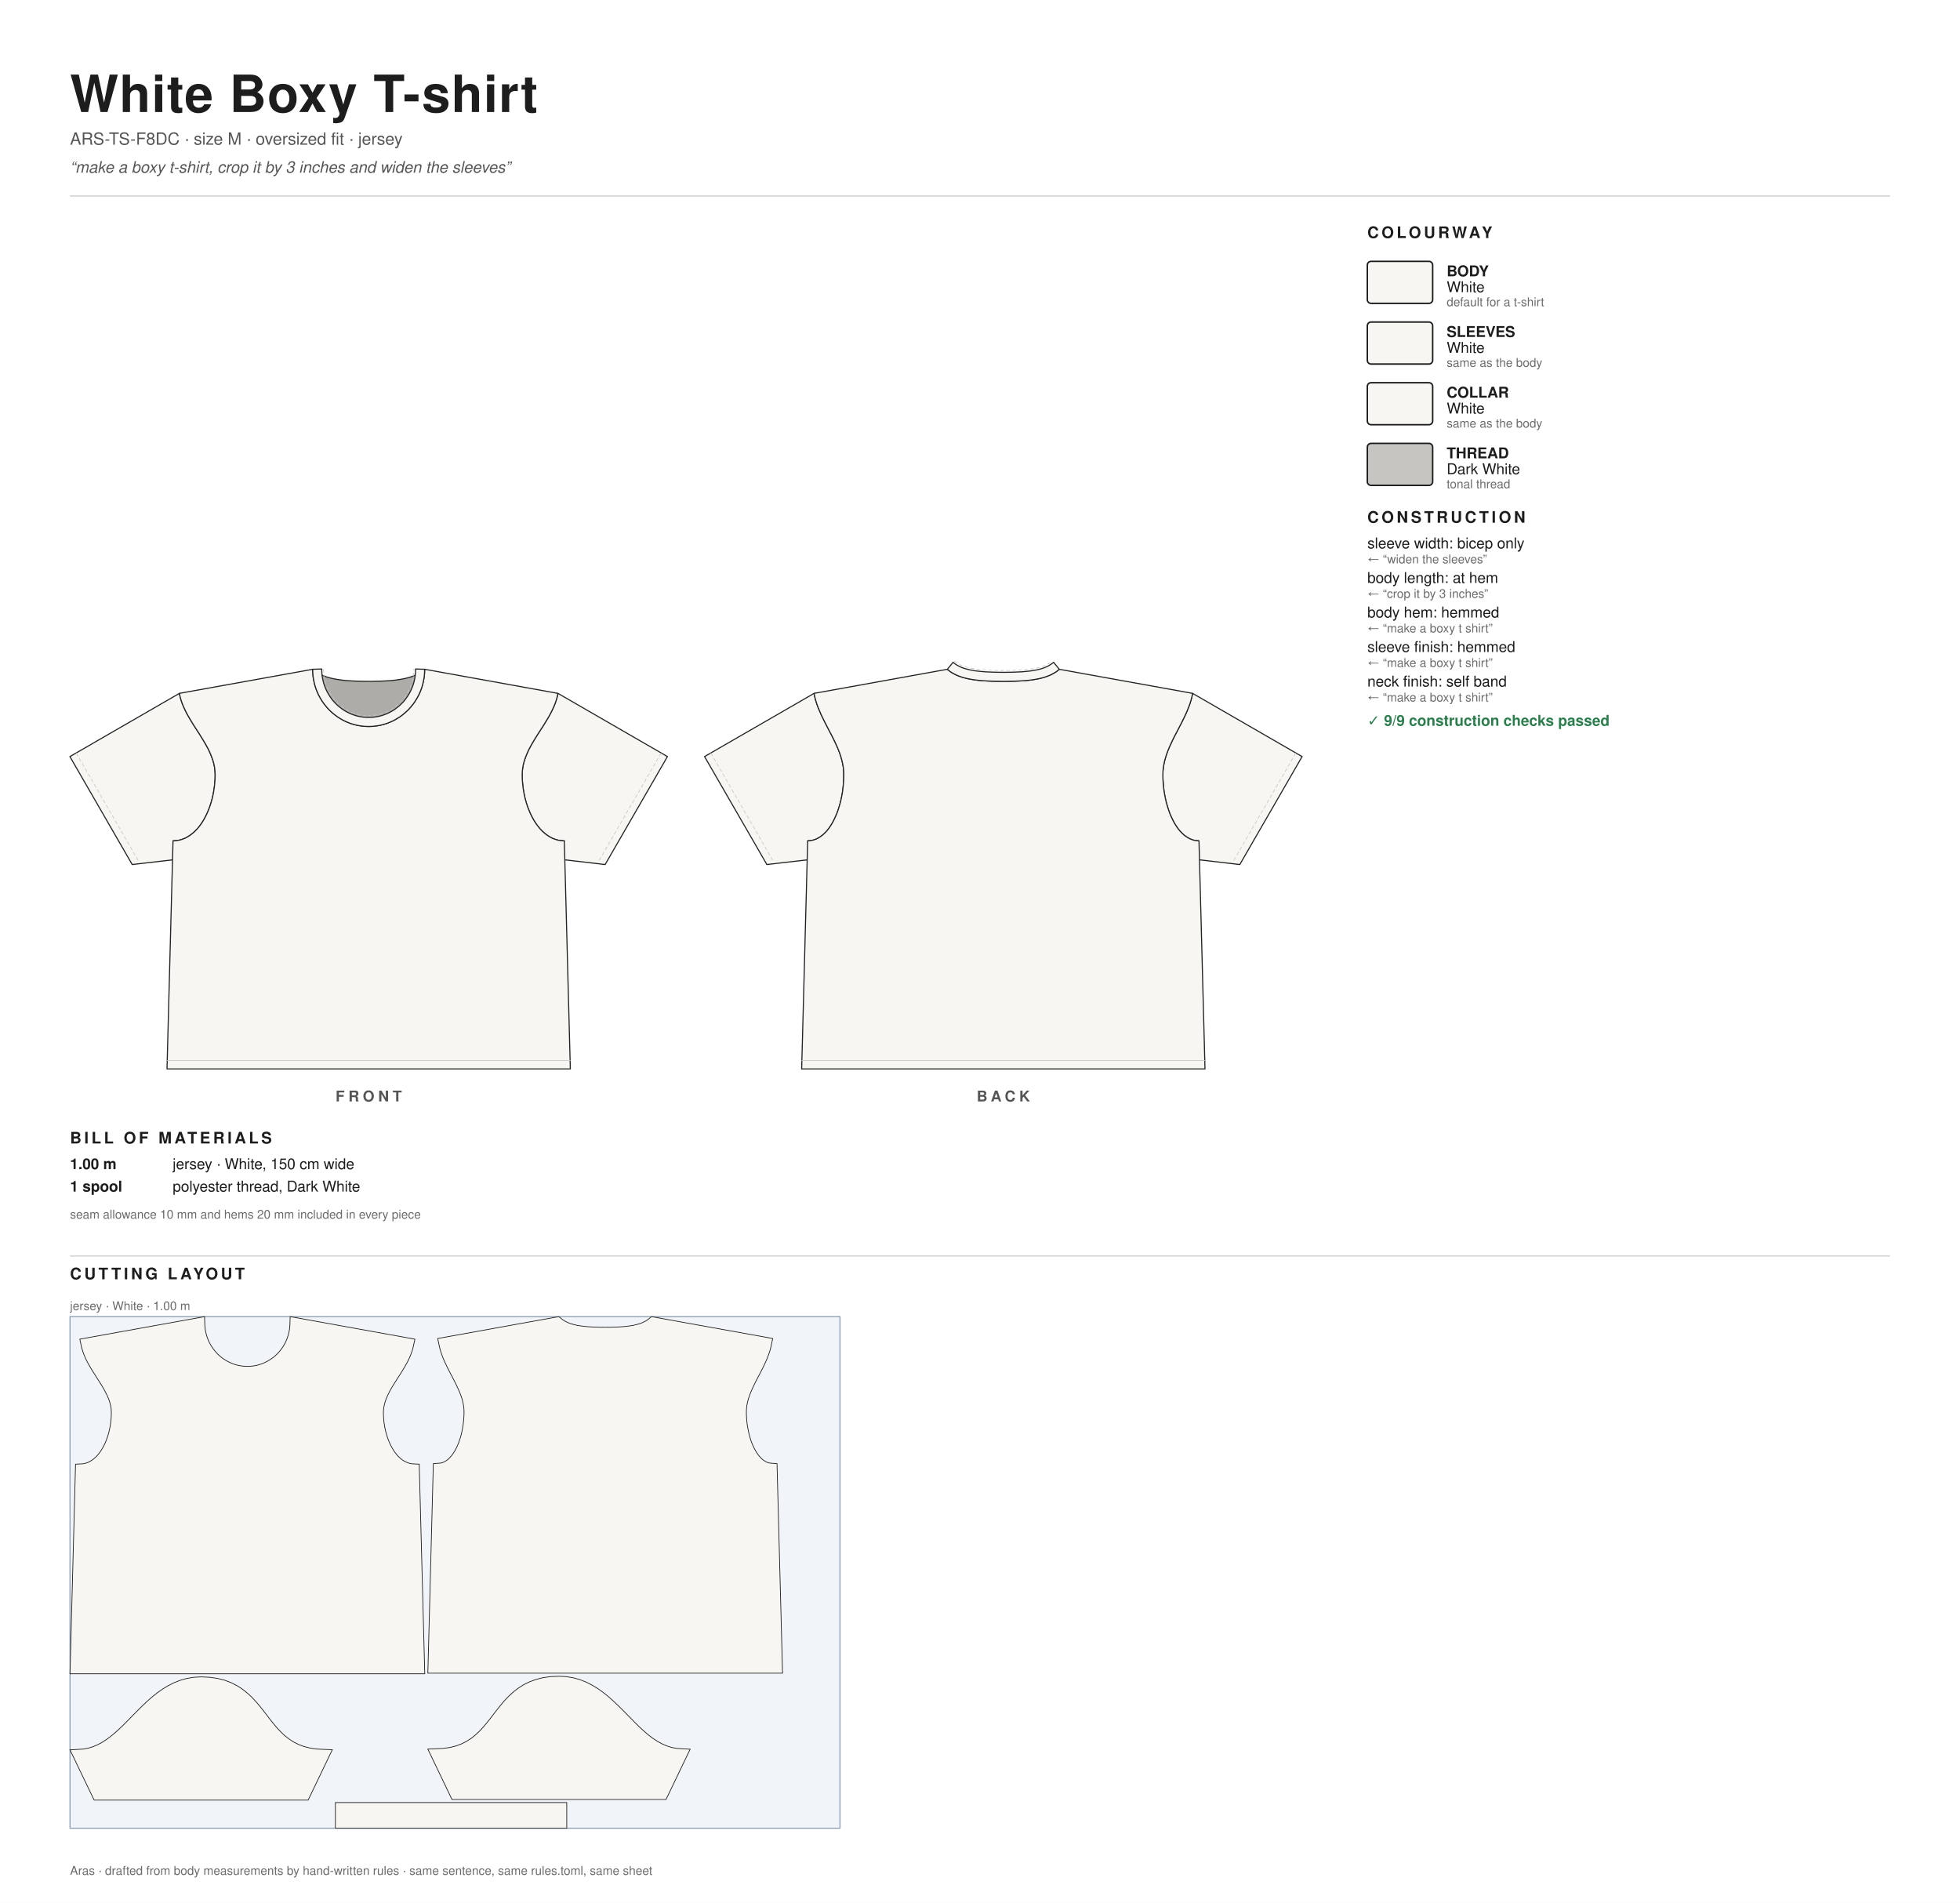
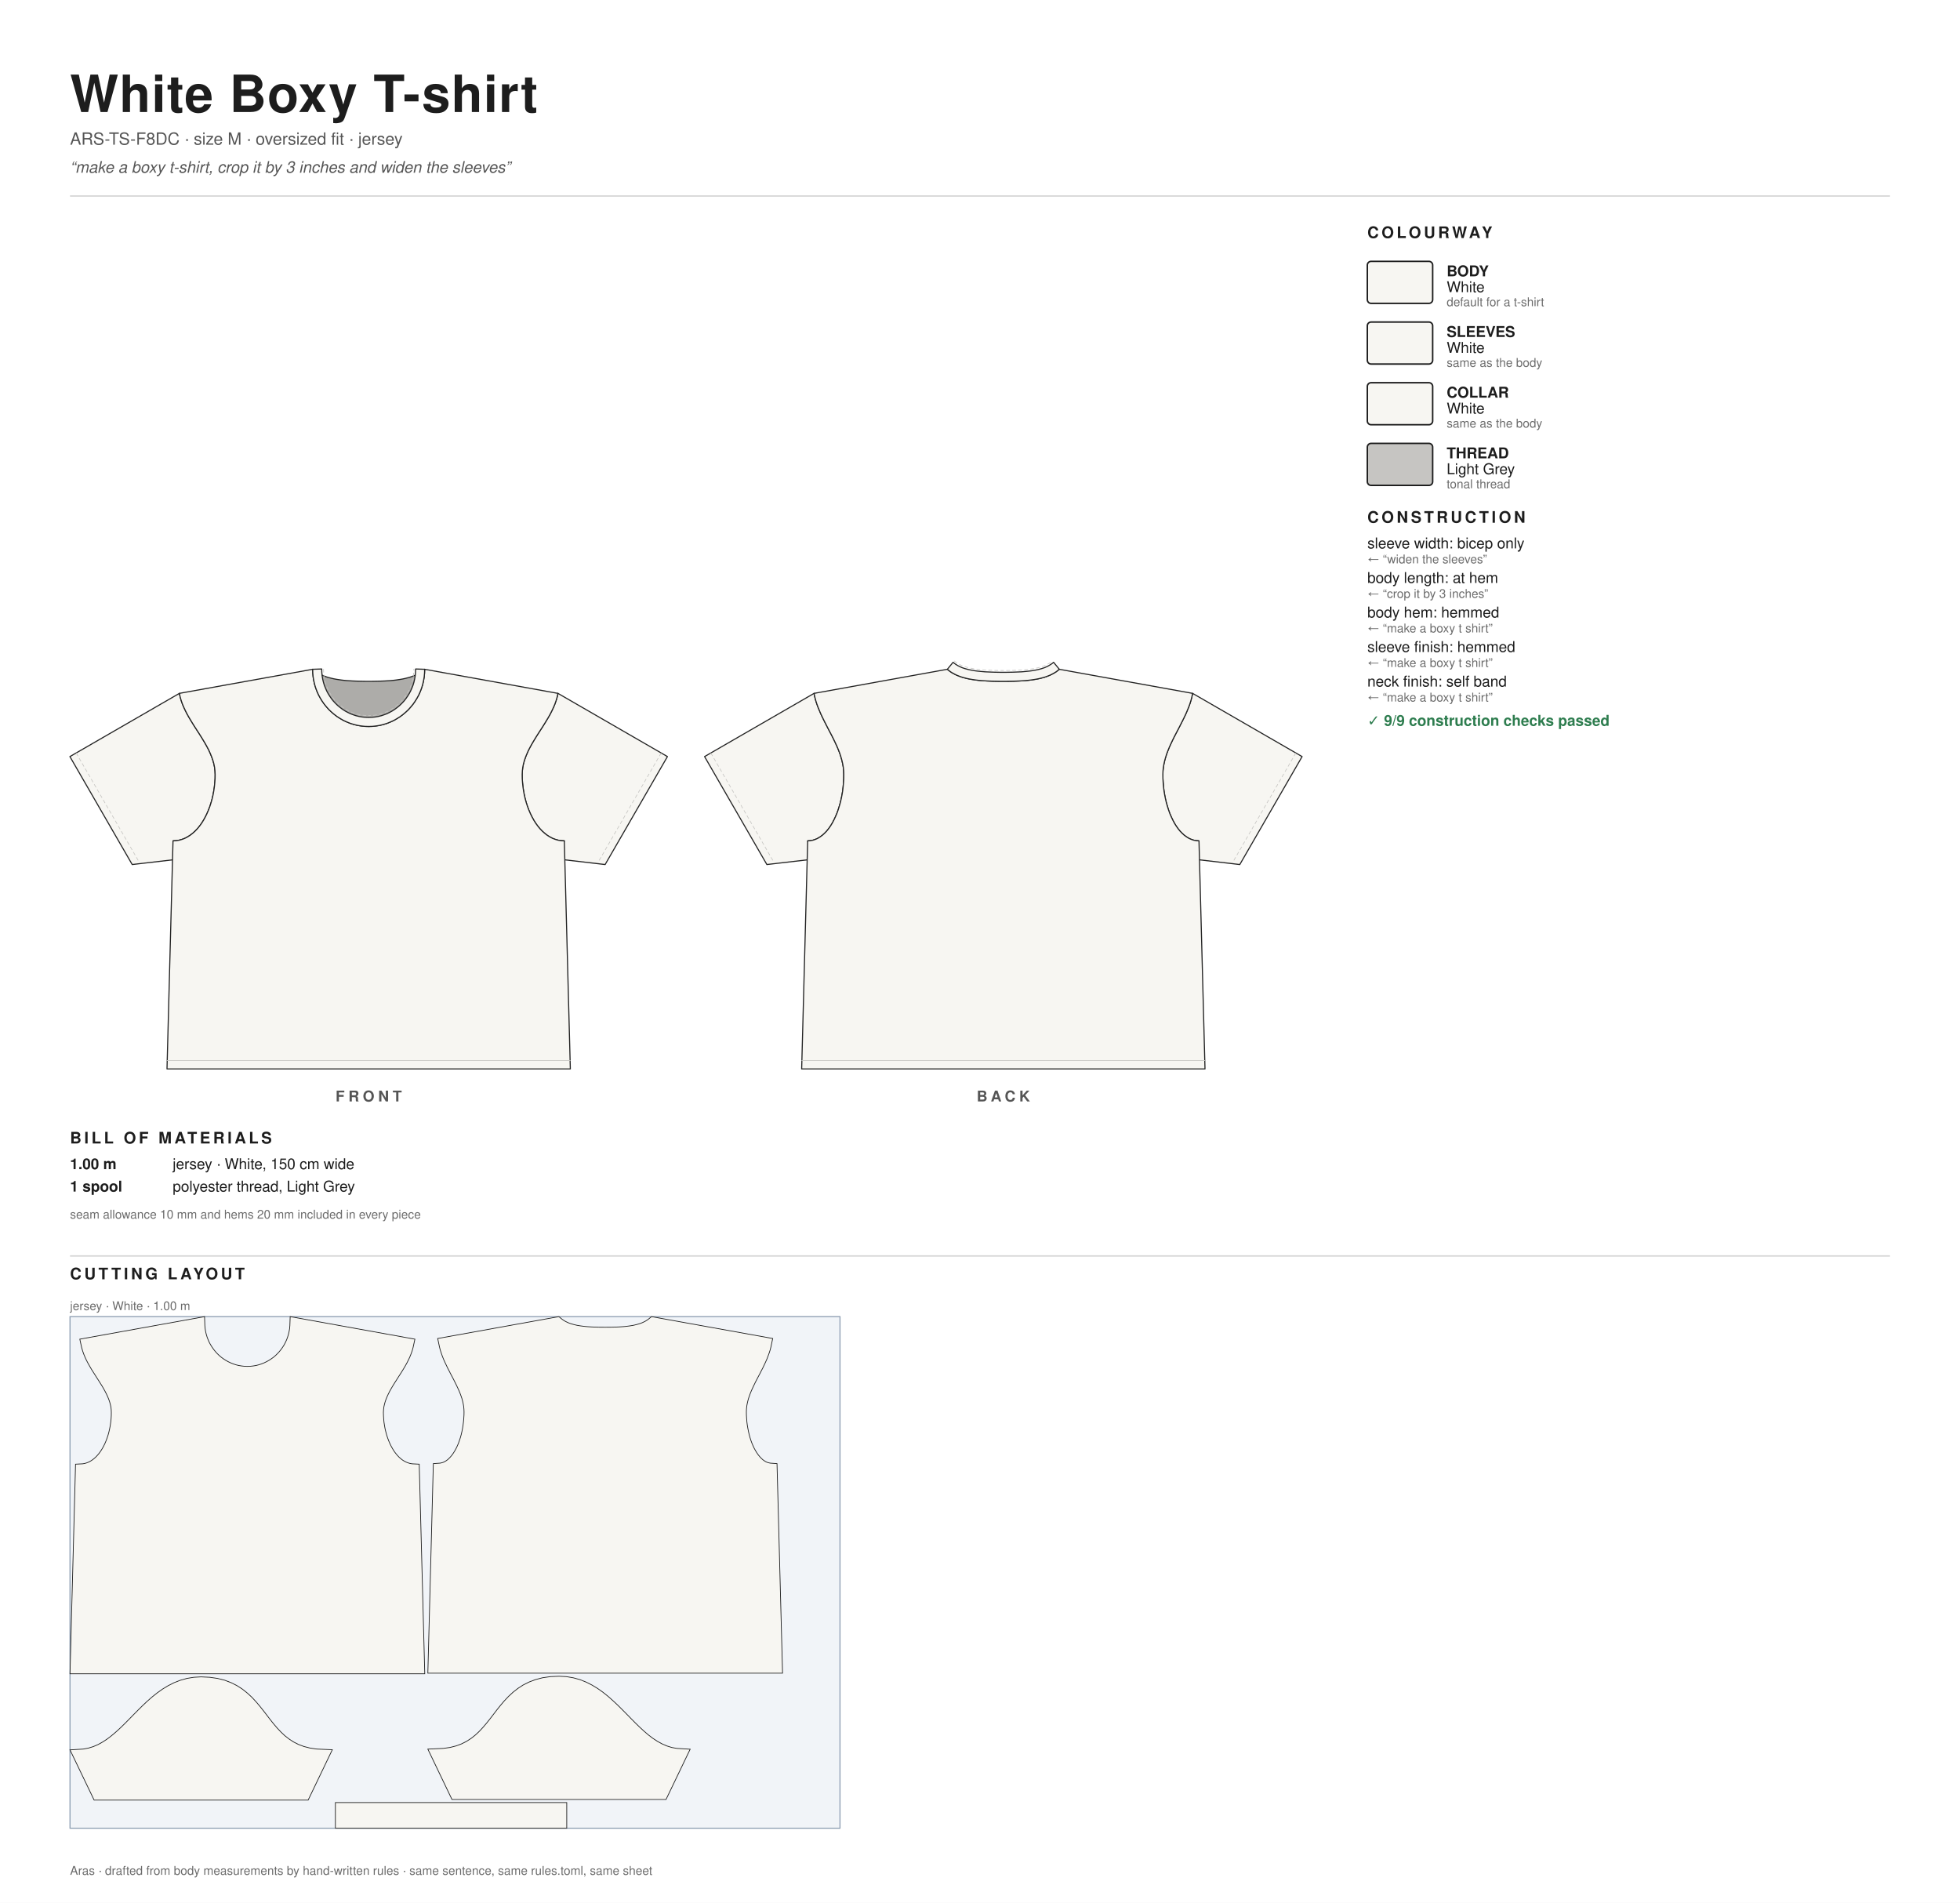
<svg xmlns="http://www.w3.org/2000/svg" width="420.0mm" height="407.7mm" viewBox="0 0 420.0 407.7">
  <style>
  text { font-family: Helvetica, Arial, sans-serif; fill: #1d1d1d; }
  .title { font-size: 11px; font-weight: bold; letter-spacing: 0.2px; }
  .sub { font-size: 3.6px; fill: #555; }
  .quote { font-size: 3.4px; fill: #555; font-style: italic; }
  .h { font-size: 3.4px; font-weight: bold; letter-spacing: 0.6px; fill: #1d1d1d; }
  .b { font-size: 3.2px; }
  .bb { font-size: 3.2px; font-weight: bold; }
  .s { font-size: 2.6px; fill: #6b6b6b; }
  .ok { font-size: 3.2px; fill: #2e7d4f; font-weight: bold; }
  .warn { font-size: 3.0px; fill: #a15c00; }
  .cap { font-size: 3.2px; font-weight: bold; text-anchor: middle; letter-spacing: 0.8px; fill: #555; }
  .rule { stroke: #d6d6d6; stroke-width: 0.3; }
  .sw { stroke: #1d1d1d; stroke-width: 0.8; }
  .fl { stroke: #232323; stroke-width: 1.8; stroke-linejoin: round; }
  .fs { fill: none; stroke-width: 1.1; stroke-dasharray: 6 4; }
  .rb { fill: none; stroke-width: 0.9; }
  .ds { fill: none; stroke-width: 6; stroke-linecap: round; }
  .fabric { fill: #f1f4f8; stroke: #8a9bb0; stroke-width: 2; }
  .rib { fill: #f6f1f8; }
  .cut { fill: #fffdf7; stroke: #1d1d1d; stroke-width: 1.4; }
  .stitch { display: none; }
  .mark, .dash, .centre, .fold, .grain, .label, .lbg { display: none; }
  .sheet .sub { display: none; }
</style>
  <defs>
</defs>
  <rect x="0" y="0" width="420.0" height="407.7" fill="#ffffff" />
  <text class="title" x="15.0" y="24.0">White Boxy T-shirt</text>
  <text class="sub" x="15.0" y="31.0">ARS-TS-F8DC   ·   size M   ·   oversized fit   ·   jersey</text>
  <text class="quote" x="15.0" y="37.0">“make a boxy t-shirt, crop it by 3 inches and widen the sleeves”</text>
  <path class="rule" d="M15.0 42.0 L405.0 42.0" />
  <g transform="translate(79.0 143.4) scale(0.129)">
    <path class="fl" fill="#adaca9" d="M-93.0 0.0 L-90.6 1.9 L-88.2 3.8 L-85.6 5.5 L-82.9 7.0 L-80.1 8.5 L-77.2 9.9 L-74.1 11.1 L-71.0 12.3 L-67.7 13.4 L-64.2 14.3 L-60.7 15.2 L-57.0 16.0 L-53.1 16.7 L-49.1 17.3 L-45.0 17.9 L-40.6 18.4 L-36.2 18.8 L-31.5 19.1 L-26.7 19.4 L-21.7 19.6 L-16.6 19.8 L-11.2 19.9 L-5.7 20.0 L0.0 20.0 L0.0 20.0 L5.7 20.0 L11.2 19.9 L16.6 19.8 L21.7 19.6 L26.7 19.4 L31.5 19.1 L36.2 18.8 L40.6 18.4 L45.0 17.9 L49.1 17.3 L53.1 16.7 L57.0 16.0 L60.7 15.2 L64.2 14.3 L67.7 13.4 L71.0 12.3 L74.1 11.1 L77.2 9.9 L80.1 8.5 L82.9 7.0 L85.6 5.5 L88.2 3.8 L90.6 1.9 L93.0 0.0 L93.0 0.0 L92.8 6.5 L92.2 12.9 L91.1 19.1 L89.7 25.3 L87.9 31.2 L85.7 37.0 L83.2 42.6 L80.3 47.9 L77.1 53.1 L73.6 58.1 L69.8 62.7 L65.8 67.2 L61.4 71.3 L56.8 75.2 L52.0 78.8 L46.9 82.0 L41.7 85.0 L36.2 87.5 L30.5 89.8 L24.7 91.6 L18.7 93.1 L12.6 94.1 L6.4 94.8 L0.0 95.0 L0.0 95.0 L-6.4 94.8 L-12.6 94.1 L-18.7 93.1 L-24.7 91.6 L-30.5 89.8 L-36.2 87.5 L-41.7 85.0 L-46.9 82.0 L-52.0 78.8 L-56.8 75.2 L-61.4 71.3 L-65.8 67.2 L-69.8 62.7 L-73.6 58.1 L-77.1 53.1 L-80.3 47.9 L-83.2 42.6 L-85.7 37.0 L-87.9 31.2 L-89.7 25.3 L-91.1 19.1 L-92.2 12.9 L-92.8 6.5 L-93.0 0.0 Z" />
    <path class="fl" fill="#f7f6f2" d="M314.4 40.0 L496.3 145.0 L392.8 324.3 L310.2 314.7 L325.0 285.0 L319.8 284.7 L314.8 283.9 L309.9 282.5 L305.2 280.7 L300.7 278.3 L296.3 275.5 L292.2 272.3 L288.2 268.7 L284.4 264.7 L280.8 260.3 L277.4 255.6 L274.2 250.5 L271.3 245.2 L268.6 239.7 L266.1 233.9 L263.8 227.8 L261.8 221.6 L260.0 215.2 L258.5 208.7 L257.3 202.1 L256.3 195.3 L255.6 188.5 L255.1 181.6 L255.0 174.8 L255.3 168.7 L256.0 162.7 L257.2 156.8 L258.8 151.1 L260.8 145.4 L263.1 139.8 L265.6 134.2 L268.5 128.7 L271.5 123.3 L274.7 117.9 L278.0 112.5 L281.4 107.1 L284.9 101.7 L288.4 96.3 L291.8 90.9 L295.1 85.5 L298.4 80.0 L301.5 74.5 L304.3 69.0 L307.0 63.3 L309.4 57.6 L311.4 51.9 L313.1 46.0 L314.4 40.0 Z" />
    <path class="fs" stroke="#c6c5c2" d="M485.9 139.0 L382.4 318.3" />
    <path class="fl" fill="#f7f6f2" d="M-314.4 40.0 L-496.3 145.0 L-392.8 324.3 L-310.2 314.7 L-325.0 285.0 L-319.8 284.7 L-314.8 283.9 L-309.9 282.5 L-305.2 280.7 L-300.7 278.3 L-296.3 275.5 L-292.2 272.3 L-288.2 268.7 L-284.4 264.7 L-280.8 260.3 L-277.4 255.6 L-274.2 250.5 L-271.3 245.2 L-268.6 239.7 L-266.1 233.9 L-263.8 227.8 L-261.8 221.6 L-260.0 215.2 L-258.5 208.7 L-257.3 202.1 L-256.3 195.3 L-255.6 188.5 L-255.1 181.6 L-255.0 174.8 L-255.3 168.7 L-256.0 162.7 L-257.2 156.8 L-258.8 151.1 L-260.8 145.4 L-263.1 139.8 L-265.6 134.2 L-268.5 128.7 L-271.5 123.3 L-274.7 117.9 L-278.0 112.5 L-281.4 107.1 L-284.9 101.7 L-288.4 96.3 L-291.8 90.9 L-295.1 85.5 L-298.4 80.0 L-301.5 74.5 L-304.3 69.0 L-307.0 63.3 L-309.4 57.6 L-311.4 51.9 L-313.1 46.0 L-314.4 40.0 Z" />
    <path class="fs" stroke="#c6c5c2" d="M-485.9 139.0 L-382.4 318.3" />
    <path class="fl" fill="#f7f6f2" d="M0.0 95.0 L6.4 94.8 L12.6 94.1 L18.7 93.1 L24.7 91.6 L30.5 89.8 L36.2 87.5 L41.7 85.0 L46.9 82.0 L52.0 78.8 L56.8 75.2 L61.4 71.3 L65.8 67.2 L69.8 62.7 L73.6 58.1 L77.1 53.1 L80.3 47.9 L83.2 42.6 L85.7 37.0 L87.9 31.2 L89.7 25.3 L91.1 19.1 L92.2 12.9 L92.8 6.5 L93.0 0.0 L314.4 40.0 L313.1 46.0 L311.4 51.9 L309.4 57.6 L307.0 63.3 L304.3 69.0 L301.5 74.5 L298.4 80.0 L295.1 85.5 L291.8 90.9 L288.4 96.3 L284.9 101.7 L281.4 107.1 L278.0 112.5 L274.7 117.9 L271.5 123.3 L268.5 128.7 L265.6 134.2 L263.1 139.8 L260.8 145.4 L258.8 151.1 L257.2 156.8 L256.0 162.7 L255.3 168.7 L255.0 174.8 L255.1 181.6 L255.6 188.5 L256.3 195.3 L257.3 202.1 L258.5 208.7 L260.0 215.2 L261.8 221.6 L263.8 227.8 L266.1 233.9 L268.6 239.7 L271.3 245.2 L274.2 250.5 L277.4 255.6 L280.8 260.3 L284.4 264.7 L288.2 268.7 L292.2 272.3 L296.3 275.5 L300.7 278.3 L305.2 280.7 L309.9 282.5 L314.8 283.9 L319.8 284.7 L325.0 285.0 L335.0 663.8 L0.0 663.8 L-335.0 663.8 L-325.0 285.0 L-319.8 284.7 L-314.8 283.9 L-309.9 282.5 L-305.2 280.7 L-300.7 278.3 L-296.3 275.5 L-292.2 272.3 L-288.2 268.7 L-284.4 264.7 L-280.8 260.3 L-277.4 255.6 L-274.2 250.5 L-271.3 245.2 L-268.6 239.7 L-266.1 233.9 L-263.8 227.8 L-261.8 221.6 L-260.0 215.2 L-258.5 208.7 L-257.3 202.1 L-256.3 195.3 L-255.6 188.5 L-255.1 181.6 L-255.0 174.8 L-255.3 168.7 L-256.0 162.7 L-257.2 156.8 L-258.8 151.1 L-260.8 145.4 L-263.1 139.8 L-265.6 134.2 L-268.5 128.7 L-271.5 123.3 L-274.7 117.9 L-278.0 112.5 L-281.4 107.1 L-284.9 101.7 L-288.4 96.3 L-291.8 90.9 L-295.1 85.5 L-298.4 80.0 L-301.5 74.5 L-304.3 69.0 L-307.0 63.3 L-309.4 57.6 L-311.4 51.9 L-313.1 46.0 L-314.4 40.0 L-93.0 0.0 L-92.8 6.5 L-92.2 12.9 L-91.1 19.1 L-89.7 25.3 L-87.9 31.2 L-85.7 37.0 L-83.2 42.6 L-80.3 47.9 L-77.1 53.1 L-73.6 58.1 L-69.8 62.7 L-65.8 67.2 L-61.4 71.3 L-56.8 75.2 L-52.0 78.8 L-46.9 82.0 L-41.7 85.0 L-36.2 87.5 L-30.5 89.8 L-24.7 91.6 L-18.7 93.1 L-12.6 94.1 L-6.4 94.8 Z" />
    <path class="fs" stroke="#c6c5c2" d="M0.0 649.8 L-335.0 649.8 L335.0 649.8 L0.0 649.8" />
    <path class="fl" fill="#f7f6f2" d="M-93.0 0.0 L-92.8 6.5 L-92.2 12.9 L-91.1 19.1 L-89.7 25.3 L-87.9 31.2 L-85.7 37.0 L-83.2 42.6 L-80.3 47.9 L-77.1 53.1 L-73.6 58.1 L-69.8 62.7 L-65.8 67.2 L-61.4 71.3 L-56.8 75.2 L-52.0 78.8 L-46.9 82.0 L-41.7 85.0 L-36.2 87.5 L-30.5 89.8 L-24.7 91.6 L-18.7 93.1 L-12.6 94.1 L-6.4 94.8 L0.0 95.0 L0.0 95.0 L6.4 94.8 L12.6 94.1 L18.7 93.1 L24.7 91.6 L30.5 89.8 L36.2 87.5 L41.7 85.0 L46.9 82.0 L52.0 78.8 L56.8 75.2 L61.4 71.3 L65.8 67.2 L69.8 62.7 L73.6 58.1 L77.1 53.1 L80.3 47.9 L83.2 42.6 L85.7 37.0 L87.9 31.2 L89.7 25.3 L91.1 19.1 L92.2 12.9 L92.8 6.5 L93.0 0.0 L78.0 -0.5 L77.8 5.5 L77.3 10.9 L76.4 16.2 L75.2 21.4 L73.7 26.4 L71.8 31.2 L69.7 36.0 L67.3 40.5 L64.6 44.8 L61.7 49.0 L58.5 53.0 L55.0 56.7 L51.4 60.2 L47.5 63.4 L43.5 66.4 L39.2 69.2 L34.8 71.6 L30.3 73.8 L25.5 75.6 L20.7 77.2 L15.7 78.4 L10.6 79.3 L5.3 79.8 L-0.5 80.0 L0.5 80.0 L-5.3 79.8 L-10.6 79.3 L-15.7 78.4 L-20.7 77.2 L-25.5 75.6 L-30.3 73.8 L-34.8 71.6 L-39.2 69.2 L-43.5 66.4 L-47.5 63.4 L-51.4 60.2 L-55.0 56.7 L-58.5 53.0 L-61.7 49.0 L-64.6 44.8 L-67.3 40.5 L-69.7 36.0 L-71.8 31.2 L-73.7 26.4 L-75.2 21.4 L-76.4 16.2 L-77.3 10.9 L-77.8 5.5 L-78.0 -0.5 Z" />
    <path class="fs" stroke="#c6c5c2" d="M-75.0 -0.6 L-74.8 5.3 L-74.3 10.5 L-73.5 15.6 L-72.3 20.6 L-70.8 25.4 L-69.1 30.1 L-67.0 34.6 L-64.7 39.0 L-62.1 43.2 L-59.3 47.2 L-56.2 51.0 L-52.9 54.6 L-49.4 57.9 L-45.7 61.1 L-41.8 64.0 L-37.7 66.6 L-33.5 68.9 L-29.1 71.0 L-24.5 72.8 L-19.9 74.3 L-15.1 75.4 L-10.2 76.3 L-5.1 76.8 L0.6 77.0 L-0.6 77.0 L5.1 76.8 L10.2 76.3 L15.1 75.4 L19.9 74.3 L24.5 72.8 L29.1 71.0 L33.5 68.9 L37.7 66.6 L41.8 64.0 L45.7 61.1 L49.4 57.9 L52.9 54.6 L56.2 51.0 L59.3 47.2 L62.1 43.2 L64.7 39.0 L67.0 34.6 L69.1 30.1 L70.8 25.4 L72.3 20.6 L73.5 15.6 L74.3 10.5 L74.8 5.3 L75.0 -0.6" />
  </g>
  <text class="cap" x="79.0" y="236.0">FRONT</text>
  <g transform="translate(215.0 143.4) scale(0.129)">
    <path class="fl" fill="#f7f6f2" d="M314.4 40.0 L496.3 145.0 L392.8 324.3 L310.2 314.7 L325.0 285.0 L320.6 284.7 L316.3 283.9 L312.1 282.5 L308.1 280.7 L304.2 278.3 L300.4 275.5 L296.9 272.3 L293.4 268.7 L290.2 264.7 L287.1 260.3 L284.2 255.6 L281.5 250.5 L279.0 245.2 L276.6 239.7 L274.5 233.9 L272.6 227.8 L270.8 221.6 L269.3 215.2 L268.0 208.7 L266.9 202.1 L266.1 195.3 L265.5 188.5 L265.1 181.6 L265.0 174.8 L265.2 168.8 L265.8 162.9 L266.8 157.2 L268.1 151.4 L269.7 145.8 L271.5 140.1 L273.6 134.6 L275.9 129.0 L278.4 123.5 L281.0 118.0 L283.7 112.5 L286.5 107.1 L289.4 101.6 L292.2 96.2 L295.0 90.7 L297.8 85.2 L300.5 79.7 L303.1 74.2 L305.5 68.6 L307.8 63.0 L309.9 57.3 L311.7 51.6 L313.2 45.8 L314.4 40.0 Z" />
    <path class="fs" stroke="#c6c5c2" d="M485.9 139.0 L382.4 318.3" />
    <path class="fl" fill="#f7f6f2" d="M-314.4 40.0 L-496.3 145.0 L-392.8 324.3 L-310.2 314.7 L-325.0 285.0 L-320.6 284.7 L-316.3 283.9 L-312.1 282.5 L-308.1 280.7 L-304.2 278.3 L-300.4 275.5 L-296.9 272.3 L-293.4 268.7 L-290.2 264.7 L-287.1 260.3 L-284.2 255.6 L-281.5 250.5 L-279.0 245.2 L-276.6 239.7 L-274.5 233.9 L-272.6 227.8 L-270.8 221.6 L-269.3 215.2 L-268.0 208.7 L-266.9 202.1 L-266.1 195.3 L-265.5 188.5 L-265.1 181.6 L-265.0 174.8 L-265.2 168.8 L-265.8 162.9 L-266.8 157.2 L-268.1 151.4 L-269.7 145.8 L-271.5 140.1 L-273.6 134.6 L-275.9 129.0 L-278.4 123.5 L-281.0 118.0 L-283.7 112.5 L-286.5 107.1 L-289.4 101.6 L-292.2 96.2 L-295.0 90.7 L-297.8 85.2 L-300.5 79.7 L-303.1 74.2 L-305.5 68.6 L-307.8 63.0 L-309.9 57.3 L-311.7 51.6 L-313.2 45.8 L-314.4 40.0 Z" />
    <path class="fs" stroke="#c6c5c2" d="M-485.9 139.0 L-382.4 318.3" />
    <path class="fl" fill="#f7f6f2" d="M0.0 20.0 L5.7 20.0 L11.2 19.9 L16.6 19.8 L21.7 19.6 L26.7 19.4 L31.5 19.1 L36.2 18.8 L40.6 18.4 L45.0 17.9 L49.1 17.3 L53.1 16.7 L57.0 16.0 L60.7 15.2 L64.2 14.3 L67.7 13.4 L71.0 12.3 L74.1 11.1 L77.2 9.9 L80.1 8.5 L82.9 7.0 L85.6 5.5 L88.2 3.8 L90.6 1.9 L93.0 0.0 L314.4 40.0 L313.2 45.8 L311.7 51.6 L309.9 57.3 L307.8 63.0 L305.5 68.6 L303.1 74.2 L300.5 79.7 L297.8 85.2 L295.0 90.7 L292.2 96.2 L289.4 101.6 L286.5 107.1 L283.7 112.5 L281.0 118.0 L278.4 123.5 L275.9 129.0 L273.6 134.6 L271.5 140.1 L269.7 145.8 L268.1 151.4 L266.8 157.2 L265.8 162.9 L265.2 168.8 L265.0 174.8 L265.1 181.6 L265.5 188.5 L266.1 195.3 L266.9 202.1 L268.0 208.7 L269.3 215.2 L270.8 221.6 L272.6 227.8 L274.5 233.9 L276.6 239.7 L279.0 245.2 L281.5 250.5 L284.2 255.6 L287.1 260.3 L290.2 264.7 L293.4 268.7 L296.9 272.3 L300.4 275.5 L304.2 278.3 L308.1 280.7 L312.1 282.5 L316.3 283.9 L320.6 284.7 L325.0 285.0 L335.0 663.8 L0.0 663.8 L-335.0 663.8 L-325.0 285.0 L-320.6 284.7 L-316.3 283.9 L-312.1 282.5 L-308.1 280.7 L-304.2 278.3 L-300.4 275.5 L-296.9 272.3 L-293.4 268.7 L-290.2 264.7 L-287.1 260.3 L-284.2 255.6 L-281.5 250.5 L-279.0 245.2 L-276.6 239.7 L-274.5 233.9 L-272.6 227.8 L-270.8 221.6 L-269.3 215.2 L-268.0 208.7 L-266.9 202.1 L-266.1 195.3 L-265.5 188.5 L-265.1 181.6 L-265.0 174.8 L-265.2 168.8 L-265.8 162.9 L-266.8 157.2 L-268.1 151.4 L-269.7 145.8 L-271.5 140.1 L-273.6 134.6 L-275.9 129.0 L-278.4 123.5 L-281.0 118.0 L-283.7 112.5 L-286.5 107.1 L-289.4 101.6 L-292.2 96.2 L-295.0 90.7 L-297.8 85.2 L-300.5 79.7 L-303.1 74.2 L-305.5 68.6 L-307.8 63.0 L-309.9 57.3 L-311.7 51.6 L-313.2 45.8 L-314.4 40.0 L-93.0 0.0 L-90.6 1.9 L-88.2 3.8 L-85.6 5.5 L-82.9 7.0 L-80.1 8.5 L-77.2 9.9 L-74.1 11.1 L-71.0 12.3 L-67.7 13.4 L-64.2 14.3 L-60.7 15.2 L-57.0 16.0 L-53.1 16.7 L-49.1 17.3 L-45.0 17.9 L-40.6 18.4 L-36.2 18.8 L-31.5 19.1 L-26.7 19.4 L-21.7 19.6 L-16.6 19.8 L-11.2 19.9 L-5.7 20.0 Z" />
    <path class="fs" stroke="#c6c5c2" d="M0.0 649.8 L-335.0 649.8 L335.0 649.8 L0.0 649.8" />
    <path class="fl" fill="#f7f6f2" d="M-93.0 0.0 L-90.6 1.9 L-88.2 3.8 L-85.6 5.5 L-82.9 7.0 L-80.1 8.5 L-77.2 9.9 L-74.1 11.1 L-71.0 12.3 L-67.7 13.4 L-64.2 14.3 L-60.7 15.2 L-57.0 16.0 L-53.1 16.7 L-49.1 17.3 L-45.0 17.9 L-40.6 18.4 L-36.2 18.8 L-31.5 19.1 L-26.7 19.4 L-21.7 19.6 L-16.6 19.8 L-11.2 19.9 L-5.7 20.0 L0.0 20.0 L0.0 20.0 L5.7 20.0 L11.2 19.9 L16.6 19.8 L21.7 19.6 L26.7 19.4 L31.5 19.1 L36.2 18.8 L40.6 18.4 L45.0 17.9 L49.1 17.3 L53.1 16.7 L57.0 16.0 L60.7 15.2 L64.2 14.3 L67.7 13.4 L71.0 12.3 L74.1 11.1 L77.2 9.9 L80.1 8.5 L82.9 7.0 L85.6 5.5 L88.2 3.8 L90.6 1.9 L93.0 0.0 L83.5 -11.6 L81.4 -9.9 L79.6 -8.6 L77.6 -7.3 L75.6 -6.1 L73.4 -4.9 L71.1 -3.9 L68.7 -2.8 L66.1 -1.9 L63.3 -1.0 L60.4 -0.2 L57.3 0.6 L54.0 1.3 L50.6 1.9 L47.0 2.5 L43.1 3.0 L39.1 3.4 L34.9 3.8 L30.5 4.2 L26.0 4.4 L21.2 4.6 L16.2 4.8 L11.0 4.9 L5.6 5.0 L-0.1 5.0 L0.1 5.0 L-5.6 5.0 L-11.0 4.9 L-16.2 4.8 L-21.2 4.6 L-26.0 4.4 L-30.5 4.2 L-34.9 3.8 L-39.1 3.4 L-43.1 3.0 L-47.0 2.5 L-50.6 1.9 L-54.0 1.3 L-57.3 0.6 L-60.4 -0.2 L-63.3 -1.0 L-66.1 -1.9 L-68.7 -2.8 L-71.1 -3.9 L-73.4 -4.9 L-75.6 -6.1 L-77.6 -7.3 L-79.6 -8.6 L-81.4 -9.9 L-83.5 -11.6 Z" />
    <path class="fs" stroke="#c6c5c2" d="M-81.6 -13.9 L-79.6 -12.3 L-77.9 -11.0 L-76.1 -9.8 L-74.1 -8.7 L-72.1 -7.6 L-69.9 -6.6 L-67.6 -5.6 L-65.1 -4.7 L-62.5 -3.9 L-59.6 -3.1 L-56.6 -2.3 L-53.5 -1.7 L-50.1 -1.0 L-46.5 -0.5 L-42.8 0.0 L-38.8 0.5 L-34.7 0.8 L-30.3 1.2 L-25.8 1.4 L-21.1 1.6 L-16.1 1.8 L-10.9 1.9 L-5.6 2.0 L0.1 2.0 L-0.1 2.0 L5.6 2.0 L10.9 1.9 L16.1 1.8 L21.1 1.6 L25.8 1.4 L30.3 1.2 L34.7 0.8 L38.8 0.5 L42.8 0.0 L46.5 -0.5 L50.1 -1.0 L53.5 -1.7 L56.6 -2.3 L59.6 -3.1 L62.5 -3.9 L65.1 -4.7 L67.6 -5.6 L69.9 -6.6 L72.1 -7.6 L74.1 -8.7 L76.1 -9.8 L77.9 -11.0 L79.6 -12.3 L81.6 -13.9" />
  </g>
  <text class="cap" x="215.0" y="236.0">BACK</text>
  <text class="h" x="293.0" y="51.0">COLOURWAY</text>
  <g transform="translate(293.0 56.0) scale(0.4)">
    <rect class="sw" x="0" y="0" width="35.0" height="22.5" rx="2" fill="#f7f6f2" />
  </g>
  <text class="bb" x="310.0" y="59.2">BODY</text>
  <text class="b" x="310.0" y="62.6">White</text>
  <text class="s" x="310.0" y="65.6">default for a t-shirt</text>
  <g transform="translate(293.0 69.0) scale(0.4)">
    <rect class="sw" x="0" y="0" width="35.0" height="22.5" rx="2" fill="#f7f6f2" />
  </g>
  <text class="bb" x="310.0" y="72.2">SLEEVES</text>
  <text class="b" x="310.0" y="75.6">White</text>
  <text class="s" x="310.0" y="78.6">same as the body</text>
  <g transform="translate(293.0 82.0) scale(0.4)">
    <rect class="sw" x="0" y="0" width="35.0" height="22.5" rx="2" fill="#f7f6f2" />
  </g>
  <text class="bb" x="310.0" y="85.2">COLLAR</text>
  <text class="b" x="310.0" y="88.6">White</text>
  <text class="s" x="310.0" y="91.6">same as the body</text>
  <g transform="translate(293.0 95.0) scale(0.4)">
    <rect class="sw" x="0" y="0" width="35.0" height="22.5" rx="2" fill="#c6c5c2" />
  </g>
  <text class="bb" x="310.0" y="98.2">THREAD</text>
-   <text class="b" x="310.0" y="101.6">Dark White</text>
+   <text class="b" x="310.0" y="101.6">Light Grey</text>
  <text class="s" x="310.0" y="104.6">tonal thread</text>
  <text class="h" x="293.0" y="112.0">CONSTRUCTION</text>
  <text class="b" x="293.0" y="117.5">sleeve width: bicep only</text>
  <text class="s" x="293.0" y="120.7">← “widen the sleeves”</text>
  <text class="b" x="293.0" y="124.9">body length: at hem</text>
  <text class="s" x="293.0" y="128.1">← “crop it by 3 inches”</text>
  <text class="b" x="293.0" y="132.3">body hem: hemmed</text>
  <text class="s" x="293.0" y="135.5">← “make a boxy t shirt”</text>
  <text class="b" x="293.0" y="139.7">sleeve finish: hemmed</text>
  <text class="s" x="293.0" y="142.9">← “make a boxy t shirt”</text>
  <text class="b" x="293.0" y="147.1">neck finish: self band</text>
  <text class="s" x="293.0" y="150.3">← “make a boxy t shirt”</text>
  <text class="ok" x="293.0" y="155.5">✓ 9/9 construction checks passed</text>
  <text class="h" x="15.0" y="245.0">BILL OF MATERIALS</text>
  <text class="bb" x="15.0" y="250.5">1.00 m</text>
  <text class="b" x="37.0" y="250.5">jersey · White, 150 cm wide</text>
  <text class="bb" x="15.0" y="255.3">1 spool</text>
-   <text class="b" x="37.0" y="255.3">polyester thread, Dark White</text>
+   <text class="b" x="37.0" y="255.3">polyester thread, Light Grey</text>
  <text class="s" x="15.0" y="261.1">seam allowance 10 mm and hems 20 mm included in every piece</text>
  <path class="rule" d="M15.0 269.1 L405.0 269.1" />
  <text class="h" x="15.0" y="274.1">CUTTING LAYOUT</text>
  <g class="sheet" transform="translate(15.0 282.1) scale(0.11)">
    <rect class="fabric" x="0.0" y="0.0" width="1500.0" height="996.5" />
    <g>
      <path class="cut" style="fill:#f7f6f2" d="M1042.6 20.7 L1048.2 20.6 L1053.7 20.6 L1058.9 20.5 L1064.0 20.3 L1068.8 20.1 L1073.5 19.8 L1077.9 19.5 L1082.2 19.1 L1086.3 18.6 L1090.3 18.1 L1094.0 17.5 L1097.6 16.9 L1101.0 16.1 L1104.3 15.3 L1107.4 14.4 L1110.3 13.5 L1113.1 12.5 L1115.7 11.4 L1118.2 10.2 L1120.6 9.0 L1122.9 7.6 L1125.0 6.2 L1127.1 4.7 L1132.8 0.0 L1368.9 42.6 L1365.5 58.8 L1363.9 65.1 L1361.9 71.2 L1359.7 77.2 L1357.4 83.2 L1354.8 89.0 L1352.1 94.7 L1349.4 100.4 L1346.5 105.9 L1343.7 111.5 L1340.8 116.9 L1338.0 122.3 L1335.2 127.7 L1332.6 133.1 L1330.1 138.4 L1327.7 143.6 L1325.5 148.9 L1323.6 154.1 L1321.8 159.3 L1320.4 164.5 L1319.2 169.7 L1318.3 174.9 L1317.8 180.2 L1317.6 185.5 L1317.7 191.9 L1318.1 198.4 L1318.6 204.9 L1319.4 211.3 L1320.5 217.6 L1321.7 223.8 L1323.1 229.8 L1324.7 235.6 L1326.5 241.3 L1328.5 246.7 L1330.7 251.8 L1333.0 256.7 L1335.5 261.2 L1338.1 265.4 L1340.8 269.3 L1343.6 272.7 L1346.5 275.8 L1349.4 278.5 L1352.4 280.7 L1355.3 282.5 L1358.3 283.9 L1361.4 284.8 L1364.4 285.4 L1377.3 286.3 L1388.1 694.5 L1042.6 694.5 L697.1 694.5 L707.8 286.3 L720.8 285.4 L723.8 284.8 L726.8 283.9 L729.8 282.5 L732.8 280.7 L735.8 278.5 L738.7 275.8 L741.6 272.7 L744.4 269.3 L747.1 265.4 L749.7 261.2 L752.2 256.7 L754.5 251.8 L756.7 246.7 L758.6 241.3 L760.5 235.6 L762.1 229.8 L763.5 223.8 L764.7 217.6 L765.7 211.3 L766.5 204.9 L767.1 198.4 L767.5 191.9 L767.6 185.5 L767.4 180.2 L766.9 174.9 L766.0 169.7 L764.8 164.5 L763.4 159.3 L761.6 154.1 L759.7 148.9 L757.5 143.6 L755.1 138.4 L752.6 133.1 L749.9 127.7 L747.2 122.3 L744.4 116.9 L741.5 111.5 L738.7 105.9 L735.8 100.4 L733.1 94.7 L730.4 89.0 L727.8 83.2 L725.4 77.2 L723.3 71.2 L721.3 65.1 L719.7 58.8 L716.3 42.6 L952.3 0.0 L958.1 4.7 L960.2 6.2 L962.3 7.6 L964.6 9.0 L967.0 10.2 L969.5 11.4 L972.1 12.5 L974.9 13.5 L977.8 14.4 L980.9 15.3 L984.2 16.1 L987.6 16.9 L991.2 17.5 L994.9 18.1 L998.9 18.6 L1003.0 19.1 L1007.2 19.5 L1011.7 19.8 L1016.4 20.1 L1021.2 20.3 L1026.3 20.5 L1031.5 20.6 L1037.0 20.6 Z" />
      <path class="stitch" d="M1042.6 30.7 L1048.3 30.6 L1053.8 30.6 L1059.2 30.5 L1064.3 30.3 L1069.3 30.1 L1074.1 29.8 L1078.8 29.4 L1083.2 29.0 L1087.6 28.6 L1091.7 28.0 L1095.7 27.4 L1099.6 26.7 L1103.3 25.9 L1106.8 25.0 L1110.3 24.0 L1113.5 23.0 L1116.7 21.8 L1119.8 20.5 L1122.7 19.2 L1125.5 17.7 L1128.2 16.1 L1130.7 14.4 L1133.2 12.6 L1135.6 10.7 L1357.0 50.7 L1355.8 56.5 L1354.3 62.3 L1352.4 68.0 L1350.4 73.7 L1348.1 79.3 L1345.7 84.8 L1343.1 90.4 L1340.4 95.9 L1337.6 101.4 L1334.8 106.8 L1332.0 112.3 L1329.1 117.7 L1326.3 123.2 L1323.6 128.7 L1321.0 134.2 L1318.5 139.7 L1316.2 145.2 L1314.1 150.8 L1312.3 156.4 L1310.7 162.1 L1309.4 167.8 L1308.4 173.6 L1307.8 179.5 L1307.6 185.4 L1307.7 192.3 L1308.1 199.2 L1308.7 206.0 L1309.5 212.7 L1310.6 219.4 L1311.9 225.9 L1313.4 232.3 L1315.1 238.5 L1317.1 244.5 L1319.2 250.3 L1321.6 255.9 L1324.1 261.2 L1326.8 266.2 L1329.7 270.9 L1332.8 275.3 L1336.0 279.3 L1339.5 283.0 L1343.0 286.2 L1346.8 289.0 L1350.6 291.3 L1354.7 293.2 L1358.9 294.5 L1363.2 295.4 L1367.6 295.7 L1377.6 674.5 L1042.6 674.5 L707.6 674.5 L717.6 295.7 L722.0 295.4 L726.3 294.5 L730.5 293.2 L734.5 291.3 L738.4 289.0 L742.2 286.2 L745.7 283.0 L749.1 279.3 L752.4 275.3 L755.5 270.9 L758.4 266.2 L761.1 261.2 L763.6 255.9 L766.0 250.3 L768.1 244.5 L770.0 238.5 L771.8 232.3 L773.3 225.9 L774.6 219.4 L775.6 212.7 L776.5 206.0 L777.1 199.2 L777.5 192.3 L777.6 185.4 L777.4 179.5 L776.8 173.6 L775.8 167.8 L774.5 162.1 L772.9 156.4 L771.1 150.8 L769.0 145.2 L766.7 139.7 L764.2 134.2 L761.6 128.7 L758.9 123.2 L756.1 117.7 L753.2 112.3 L750.4 106.8 L747.6 101.4 L744.8 95.9 L742.1 90.4 L739.5 84.8 L737.1 79.3 L734.8 73.7 L732.7 68.0 L730.9 62.3 L729.4 56.5 L728.2 50.7 L949.6 10.7 L952.0 12.6 L954.4 14.4 L957.0 16.1 L959.7 17.7 L962.5 19.2 L965.4 20.5 L968.5 21.8 L971.6 23.0 L974.9 24.0 L978.4 25.0 L981.9 25.9 L985.6 26.7 L989.5 27.4 L993.5 28.0 L997.6 28.6 L1001.9 29.0 L1006.4 29.4 L1011.1 29.8 L1015.9 30.1 L1020.9 30.3 L1026.0 30.5 L1031.4 30.6 L1036.9 30.6 Z" />
      <path class="mark" d="M1307.6 183.9 L1317.6 183.7" />
      <path class="mark" d="M1307.6 186.9 L1317.6 186.7" />
      <path class="mark" d="M777.6 183.9 L767.6 183.7" />
      <path class="mark" d="M777.6 186.9 L767.6 186.7" />
      <path class="centre" d="M1042.6 674.5 L1042.6 30.7" />
      <path class="grain" d="M869.8 104.2 L869.8 590.3 M867.8 108.2 L869.8 104.2 L871.8 108.2 M867.8 586.3 L869.8 590.3 L871.8 586.3" />
      <rect class="lbg" x="1001.9" y="338.2" width="81.4" height="25" rx="2" />
      <text class="label" x="1042.6" y="347.2">BACK</text>
      <text class="sub" x="1042.6" y="354.2">Cut 1 (unfolded) · jersey</text>
      <text class="sub" x="1042.6" y="360.2">size M · block/t-shirt</text>
    </g>
    <g>
      <path class="cut" style="fill:#f7f6f2" d="M345.5 96.9 L351.2 96.7 L356.8 96.1 L362.2 95.2 L367.5 93.9 L372.7 92.2 L377.8 90.2 L382.6 87.9 L387.3 85.3 L391.8 82.4 L396.2 79.3 L400.3 75.8 L404.1 72.1 L407.8 68.1 L411.2 63.9 L414.3 59.5 L417.2 54.9 L419.7 50.1 L422.0 45.1 L423.9 39.9 L425.5 34.6 L426.8 29.1 L427.8 23.5 L428.3 17.7 L428.9 0.0 L671.9 43.9 L668.3 60.3 L666.5 66.8 L664.2 73.1 L661.7 79.3 L658.8 85.3 L655.8 91.2 L652.6 96.9 L649.2 102.6 L645.8 108.1 L642.3 113.6 L638.8 119.0 L635.4 124.4 L632.0 129.7 L628.8 134.9 L625.7 140.2 L622.8 145.3 L620.2 150.5 L617.8 155.7 L615.7 160.8 L613.9 166.0 L612.5 171.1 L611.4 176.2 L610.8 181.4 L610.5 186.8 L610.7 193.1 L611.1 199.6 L611.7 206.0 L612.7 212.3 L613.8 218.5 L615.3 224.7 L616.9 230.6 L618.8 236.4 L620.9 242.0 L623.2 247.4 L625.7 252.5 L628.4 257.3 L631.2 261.9 L634.3 266.1 L637.4 269.9 L640.7 273.4 L644.1 276.5 L647.6 279.2 L651.2 281.5 L654.9 283.4 L658.7 284.9 L662.5 286.0 L666.4 286.7 L680.3 287.4 L691.1 695.7 L345.5 695.7 L0.0 695.7 L10.8 287.4 L24.6 286.7 L28.6 286.0 L32.4 284.9 L36.2 283.4 L39.8 281.5 L43.4 279.2 L46.9 276.5 L50.3 273.4 L53.6 269.9 L56.8 266.1 L59.8 261.9 L62.7 257.3 L65.4 252.5 L67.9 247.4 L70.2 242.0 L72.3 236.4 L74.2 230.6 L75.8 224.7 L77.2 218.5 L78.4 212.3 L79.3 206.0 L80.0 199.6 L80.4 193.1 L80.5 186.8 L80.3 181.4 L79.7 176.2 L78.6 171.1 L77.2 166.0 L75.4 160.8 L73.3 155.7 L70.9 150.5 L68.2 145.3 L65.4 140.2 L62.3 134.9 L59.0 129.7 L55.7 124.4 L52.2 119.0 L48.8 113.6 L45.3 108.1 L41.8 102.6 L38.5 96.9 L35.3 91.2 L32.2 85.3 L29.4 79.3 L26.8 73.1 L24.6 66.8 L22.7 60.3 L19.1 43.9 L262.1 0.0 L262.7 17.7 L263.3 23.5 L264.2 29.1 L265.5 34.6 L267.1 39.9 L269.1 45.1 L271.3 50.1 L273.9 54.9 L276.8 59.5 L279.9 63.9 L283.3 68.1 L286.9 72.1 L290.8 75.8 L294.9 79.3 L299.2 82.4 L303.7 85.3 L308.4 87.9 L313.3 90.2 L318.3 92.2 L323.5 93.9 L328.8 95.2 L334.3 96.1 L339.9 96.7 Z" />
      <path class="stitch" d="M345.5 106.9 L351.9 106.7 L358.2 106.0 L364.3 105.0 L370.3 103.5 L376.1 101.7 L381.7 99.4 L387.2 96.9 L392.5 93.9 L397.5 90.7 L402.4 87.1 L407.0 83.2 L411.3 79.1 L415.4 74.6 L419.2 70.0 L422.6 65.0 L425.8 59.8 L428.7 54.5 L431.2 48.9 L433.4 43.1 L435.2 37.2 L436.6 31.0 L437.7 24.8 L438.3 18.4 L438.5 11.9 L659.9 51.9 L658.6 57.9 L656.9 63.8 L654.9 69.5 L652.5 75.2 L649.9 80.9 L647.0 86.4 L643.9 91.9 L640.7 97.4 L637.3 102.8 L633.9 108.2 L630.4 113.6 L627.0 119.0 L623.6 124.4 L620.2 129.8 L617.0 135.2 L614.0 140.6 L611.2 146.1 L608.6 151.7 L606.3 157.3 L604.3 163.0 L602.7 168.7 L601.5 174.6 L600.8 180.6 L600.5 186.6 L600.7 193.5 L601.1 200.4 L601.8 207.2 L602.8 214.0 L604.1 220.6 L605.6 227.1 L607.3 233.5 L609.3 239.7 L611.6 245.8 L614.1 251.6 L616.8 257.1 L619.8 262.4 L623.0 267.5 L626.3 272.2 L629.9 276.5 L633.7 280.6 L637.7 284.2 L641.9 287.4 L646.2 290.2 L650.8 292.6 L655.5 294.4 L660.3 295.8 L665.4 296.6 L670.5 296.9 L680.5 675.7 L345.5 675.7 L10.5 675.7 L20.5 296.9 L25.7 296.6 L30.7 295.8 L35.6 294.4 L40.3 292.6 L44.8 290.2 L49.2 287.4 L53.4 284.2 L57.3 280.6 L61.1 276.5 L64.7 272.2 L68.1 267.5 L71.3 262.4 L74.2 257.1 L77.0 251.6 L79.5 245.8 L81.7 239.7 L83.7 233.5 L85.5 227.1 L87.0 220.6 L88.3 214.0 L89.2 207.2 L90.0 200.4 L90.4 193.5 L90.5 186.6 L90.3 180.6 L89.5 174.6 L88.3 168.7 L86.7 163.0 L84.8 157.3 L82.5 151.7 L79.9 146.1 L77.1 140.6 L74.0 135.2 L70.8 129.8 L67.5 124.4 L64.1 119.0 L60.6 113.6 L57.2 108.2 L53.8 102.8 L50.4 97.4 L47.2 91.9 L44.1 86.4 L41.2 80.9 L38.5 75.2 L36.2 69.5 L34.1 63.8 L32.4 57.9 L31.1 51.9 L252.5 11.9 L252.7 18.4 L253.4 24.8 L254.4 31.0 L255.9 37.2 L257.7 43.1 L259.8 48.9 L262.4 54.5 L265.2 59.8 L268.4 65.0 L271.9 70.0 L275.7 74.6 L279.8 79.1 L284.1 83.2 L288.7 87.1 L293.5 90.7 L298.6 93.9 L303.9 96.9 L309.3 99.4 L315.0 101.7 L320.8 103.5 L326.8 105.0 L332.9 106.0 L339.2 106.7 Z" />
      <path class="mark" d="M600.5 186.6 L610.5 187.1" />
      <path class="mark" d="M90.5 186.6 L80.5 187.1" />
      <path class="centre" d="M345.5 675.7 L345.5 106.9" />
      <path class="grain" d="M172.8 104.4 L172.8 591.3 M170.8 108.4 L172.8 104.4 L174.8 108.4 M170.8 587.3 L172.8 591.3 L174.8 587.3" />
      <rect class="lbg" x="304.8" y="338.8" width="81.4" height="25" rx="2" />
      <text class="label" x="345.5" y="347.8">FRONT</text>
      <text class="sub" x="345.5" y="354.8">Cut 1 (unfolded) · jersey</text>
      <text class="sub" x="345.5" y="360.8">size M · block/t-shirt</text>
    </g>
    <g>
      <path class="cut" style="fill:#f7f6f2" d="M697.1 842.4 L727.4 841.0 L740.6 839.1 L752.4 836.1 L763.0 832.1 L772.6 827.2 L781.4 821.5 L789.5 815.1 L797.1 808.0 L804.3 800.3 L811.2 792.2 L818.0 783.7 L824.7 775.0 L831.5 766.1 L838.6 757.2 L846.0 748.5 L854.0 740.0 L862.7 731.9 L872.2 724.4 L882.6 717.6 L894.1 711.8 L906.8 707.0 L920.7 703.4 L936.0 701.2 L952.7 700.5 L966.8 701.2 L980.4 703.5 L993.2 707.0 L1005.3 711.8 L1016.8 717.6 L1027.7 724.2 L1038.0 731.5 L1047.9 739.4 L1057.4 747.8 L1066.6 756.4 L1075.5 765.2 L1084.3 774.1 L1092.9 782.9 L1101.4 791.5 L1109.9 799.8 L1118.4 807.6 L1126.9 814.9 L1135.6 821.5 L1144.4 827.3 L1153.4 832.2 L1162.6 836.2 L1172.2 839.2 L1182.1 841.0 L1208.1 842.6 L1161.1 940.5 L744.1 940.5 Z" />
      <path class="stitch" d="M712.6 851.7 L728.3 851.0 L742.5 848.9 L755.4 845.6 L767.1 841.2 L777.6 835.9 L787.2 829.6 L796.0 822.7 L804.2 815.1 L811.8 807.0 L818.9 798.6 L825.8 789.9 L832.6 781.1 L839.4 772.3 L846.3 763.6 L853.5 755.2 L861.1 747.1 L869.2 739.5 L878.0 732.5 L887.6 726.3 L898.2 720.9 L909.8 716.5 L922.7 713.3 L936.9 711.2 L952.6 710.5 L965.8 711.2 L978.2 713.3 L990.0 716.5 L1001.2 720.9 L1011.9 726.3 L1022.2 732.5 L1032.0 739.5 L1041.5 747.1 L1050.7 755.2 L1059.7 763.6 L1068.5 772.3 L1077.1 781.1 L1085.7 789.9 L1094.3 798.6 L1103.0 807.0 L1111.7 815.1 L1120.7 822.7 L1129.8 829.6 L1139.2 835.9 L1149.0 841.2 L1159.2 845.6 L1169.8 848.9 L1180.9 851.0 L1192.6 851.7 L1159.6 920.5 L745.6 920.5 Z" />
      <path class="mark" d="M826.1 789.6 L818.2 783.5" />
      <path class="mark" d="M827.9 787.2 L820.0 781.1" />
      <path class="mark" d="M1074.4 778.3 L1081.5 771.3" />
      <path class="mark" d="M952.6 710.5 L953.2 700.5" />
      <path class="grain" d="M952.6 736.5 L952.6 904.5 M950.6 740.5 L952.6 736.5 L954.6 740.5 M950.6 900.5 L952.6 904.5 L954.6 900.5" />
      <rect class="lbg" x="927.8" y="811.5" width="49.5" height="25" rx="2" />
      <text class="label" x="952.6" y="820.5">SLEEVE</text>
      <text class="sub" x="952.6" y="827.5">Cut 2 · jersey</text>
      <text class="sub" x="952.6" y="833.5">size M · block/t-shirt</text>
    </g>
    <g>
      <path class="cut" style="fill:#f7f6f2" d="M511.0 843.6 L480.7 842.3 L467.5 840.3 L455.7 837.3 L445.0 833.3 L435.4 828.4 L426.7 822.7 L418.5 816.3 L411.0 809.2 L403.8 801.6 L396.9 793.5 L390.1 785.0 L383.4 776.2 L376.6 767.4 L369.5 758.5 L362.0 749.7 L354.1 741.2 L345.4 733.2 L335.9 725.6 L325.5 718.9 L313.9 713.0 L301.3 708.2 L287.3 704.7 L272.1 702.5 L255.4 701.7 L241.2 702.5 L227.7 704.7 L214.9 708.3 L202.8 713.0 L191.3 718.8 L180.4 725.4 L170.0 732.8 L160.1 740.7 L150.6 749.0 L141.5 757.6 L132.5 766.5 L123.8 775.3 L115.2 784.1 L106.7 792.7 L98.2 801.0 L89.7 808.8 L81.1 816.1 L72.5 822.7 L63.7 828.5 L54.7 833.5 L45.4 837.5 L35.9 840.4 L25.9 842.3 L0.0 843.9 L47.0 941.7 L463.9 941.7 Z" />
      <path class="stitch" d="M495.4 852.9 L479.7 852.2 L465.5 850.2 L452.6 846.9 L441.0 842.5 L430.4 837.1 L420.8 830.9 L412.0 823.9 L403.9 816.3 L396.3 808.3 L389.1 799.8 L382.2 791.1 L375.4 782.3 L368.7 773.5 L361.8 764.8 L354.6 756.4 L347.0 748.3 L338.9 740.7 L330.1 733.8 L320.5 727.5 L309.9 722.2 L298.2 717.8 L285.4 714.5 L271.2 712.4 L255.4 711.7 L242.3 712.4 L229.9 714.5 L218.1 717.8 L206.8 722.2 L196.1 727.5 L185.9 733.8 L176.0 740.7 L166.6 748.3 L157.4 756.4 L148.4 764.8 L139.6 773.5 L130.9 782.3 L122.3 791.1 L113.7 799.8 L105.1 808.3 L96.3 816.3 L87.4 823.9 L78.3 830.9 L68.8 837.1 L59.1 842.5 L48.9 846.9 L38.3 850.2 L27.1 852.2 L15.4 852.9 L48.4 921.7 L462.4 921.7 Z" />
      <path class="mark" d="M382.0 790.8 L389.9 784.7" />
      <path class="mark" d="M380.1 788.4 L388.1 782.3" />
      <path class="mark" d="M133.7 779.5 L126.6 772.5" />
      <path class="mark" d="M255.4 711.7 L254.9 701.7" />
      <path class="grain" d="M255.5 737.7 L255.5 905.7 M253.5 741.7 L255.5 737.7 L257.5 741.7 M253.5 901.7 L255.5 905.7 L257.5 901.7" />
      <rect class="lbg" x="230.8" y="812.7" width="49.5" height="25" rx="2" />
      <text class="label" x="255.5" y="821.7">SLEEVE</text>
      <text class="sub" x="255.5" y="828.7">Cut 2 · jersey</text>
      <text class="sub" x="255.5" y="834.7">size M · block/t-shirt</text>
    </g>
    <g>
      <path class="cut" style="fill:#f7f6f2" d="M517.0 946.5 L967.7 946.5 L967.7 996.5 L517.0 996.5 Z" />
      <path class="stitch" d="M527.0 956.5 L957.7 956.5 L957.7 986.5 L527.0 986.5 Z" />
      <path class="dash" d="M527.0 971.5 L957.7 971.5" />
      <path class="grain" d="M742.4 954.0 L742.4 989.0 M740.4 958.0 L742.4 954.0 L744.4 958.0 M740.4 985.0 L742.4 989.0 L744.4 985.0" />
      <rect class="lbg" x="714.6" y="962.5" width="55.6" height="25" rx="2" />
      <text class="label" x="742.4" y="971.5">NECKBAND</text>
      <text class="sub" x="742.4" y="978.5">Cut 1 · jersey</text>
      <text class="sub" x="742.4" y="984.5">size M · neck_finish/self_band</text>
    </g>
  </g>
  <text class="s" x="15.0" y="280.7">jersey · White · 1.00 m</text>
  <text class="s" x="15.0" y="401.7">Aras · drafted from body measurements by hand-written rules · same sentence, same rules.toml, same sheet</text>
</svg>
